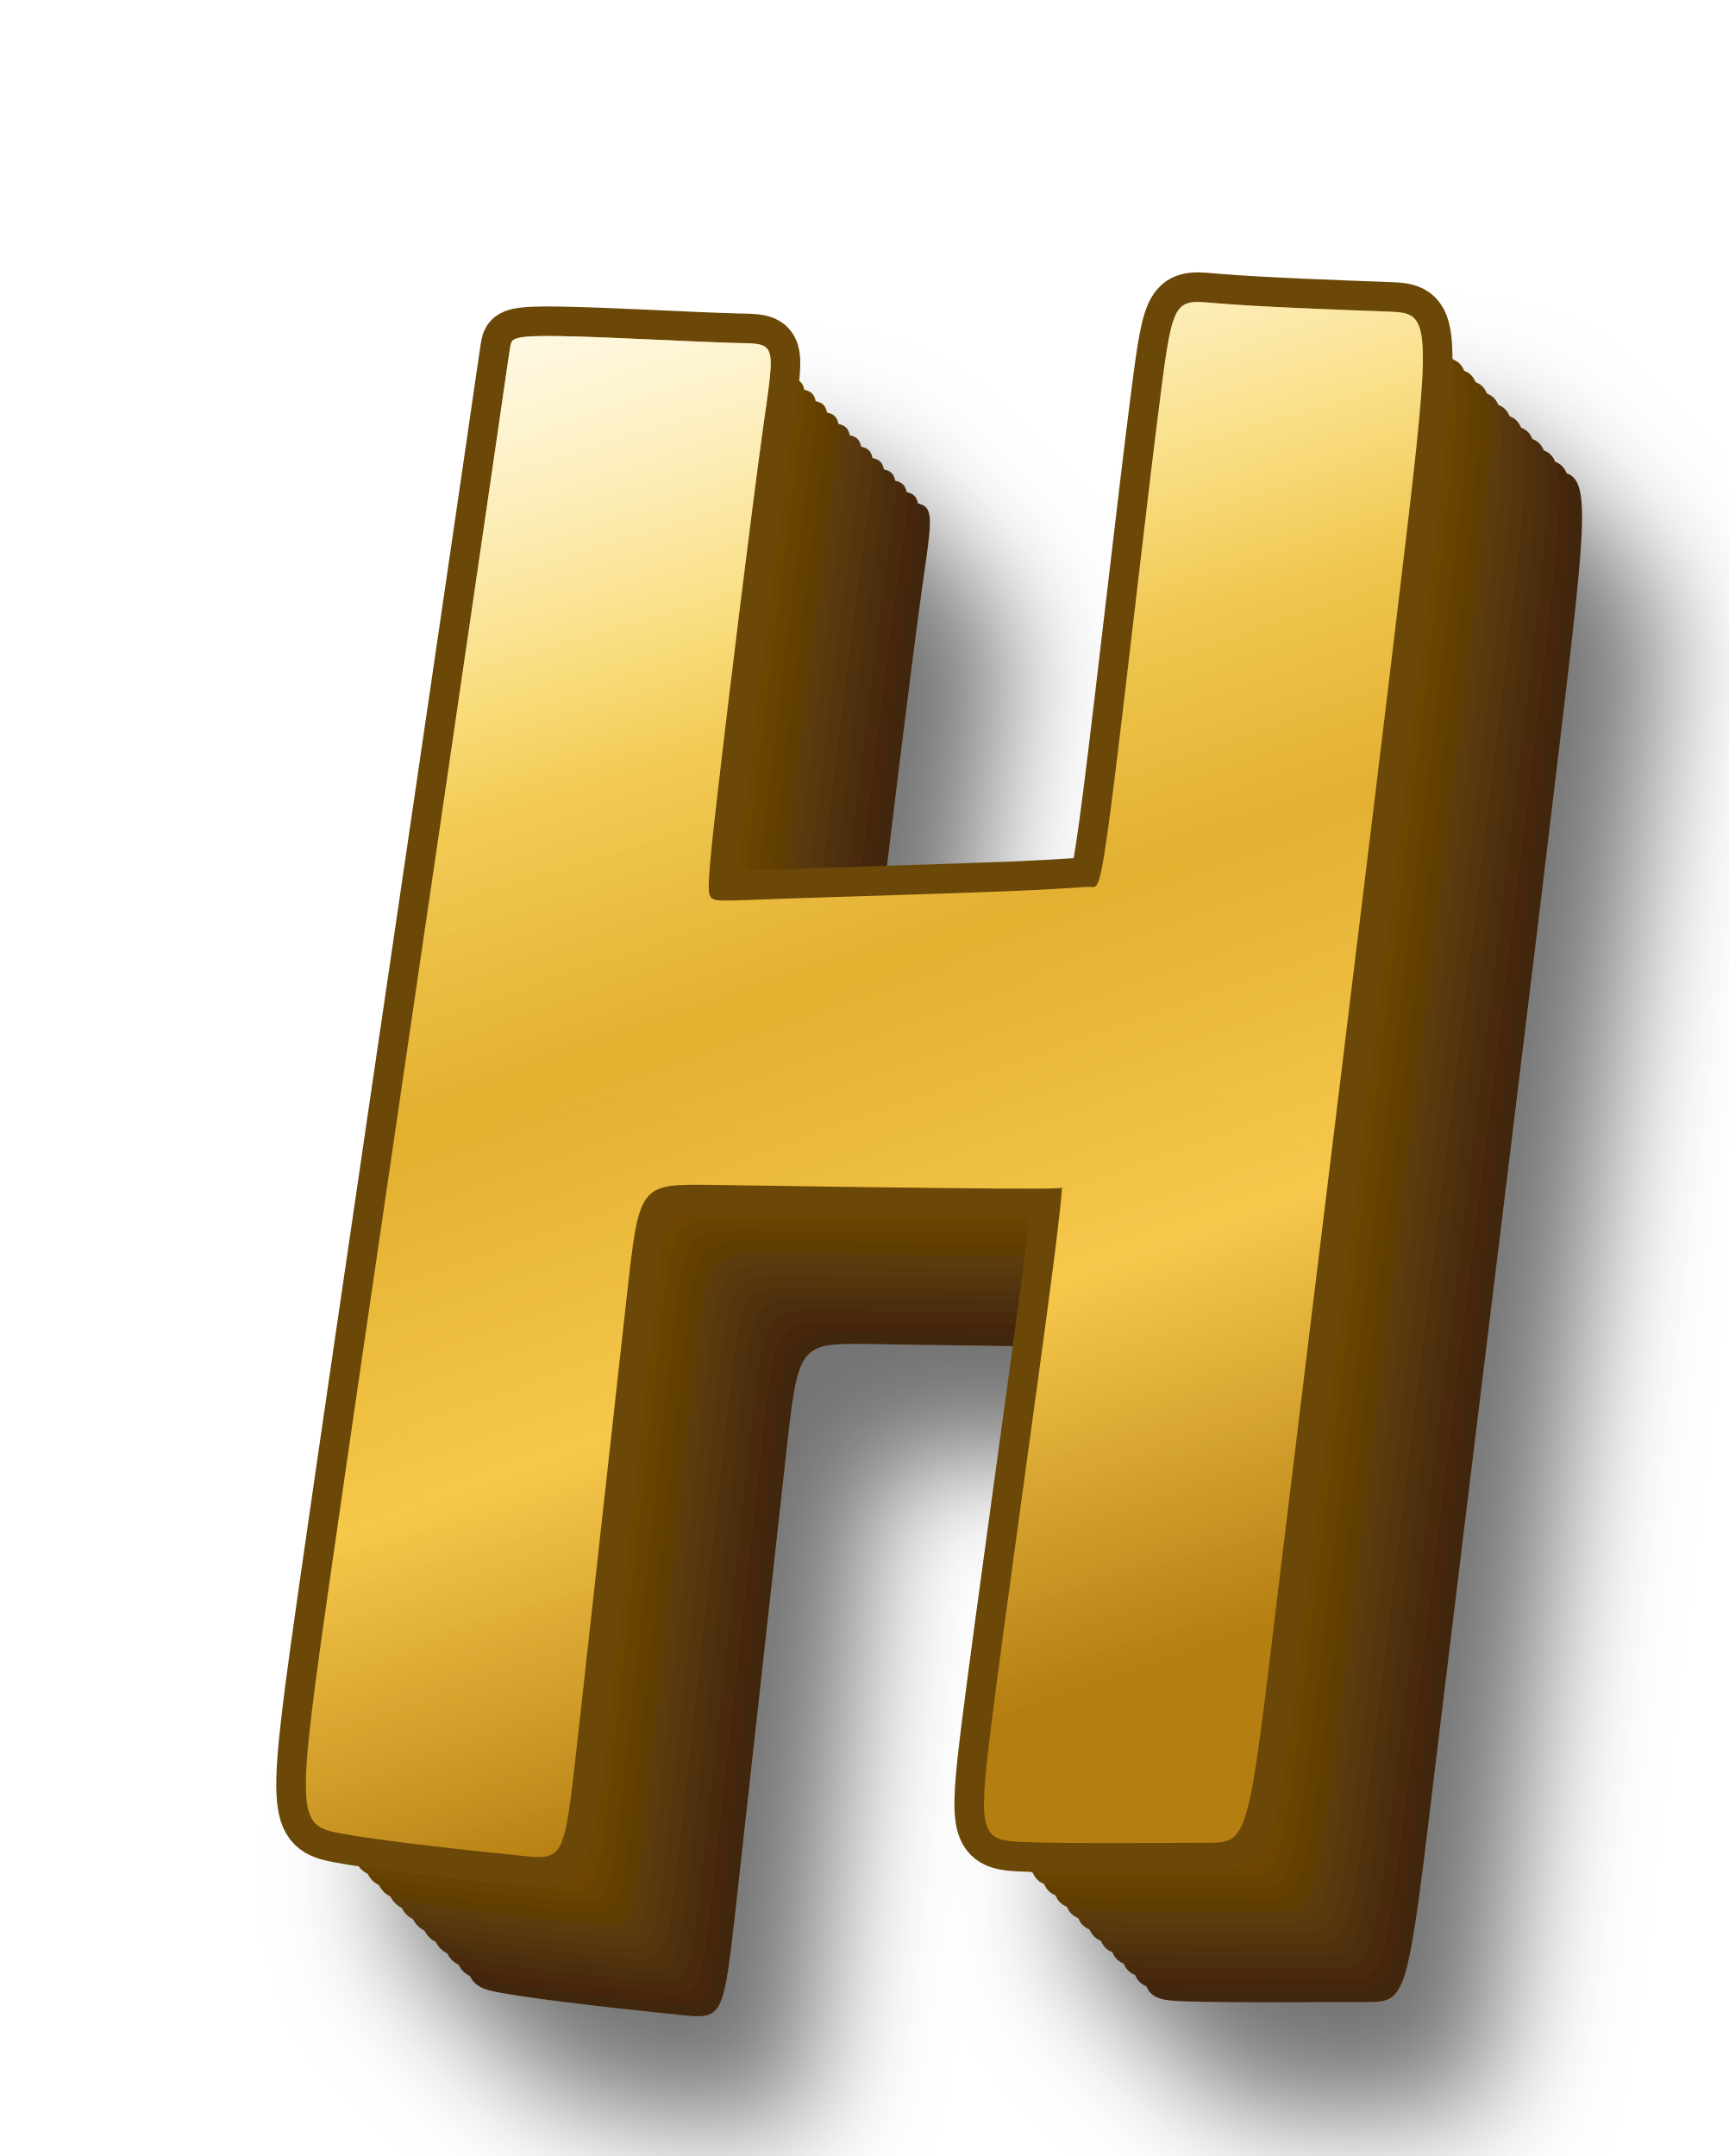
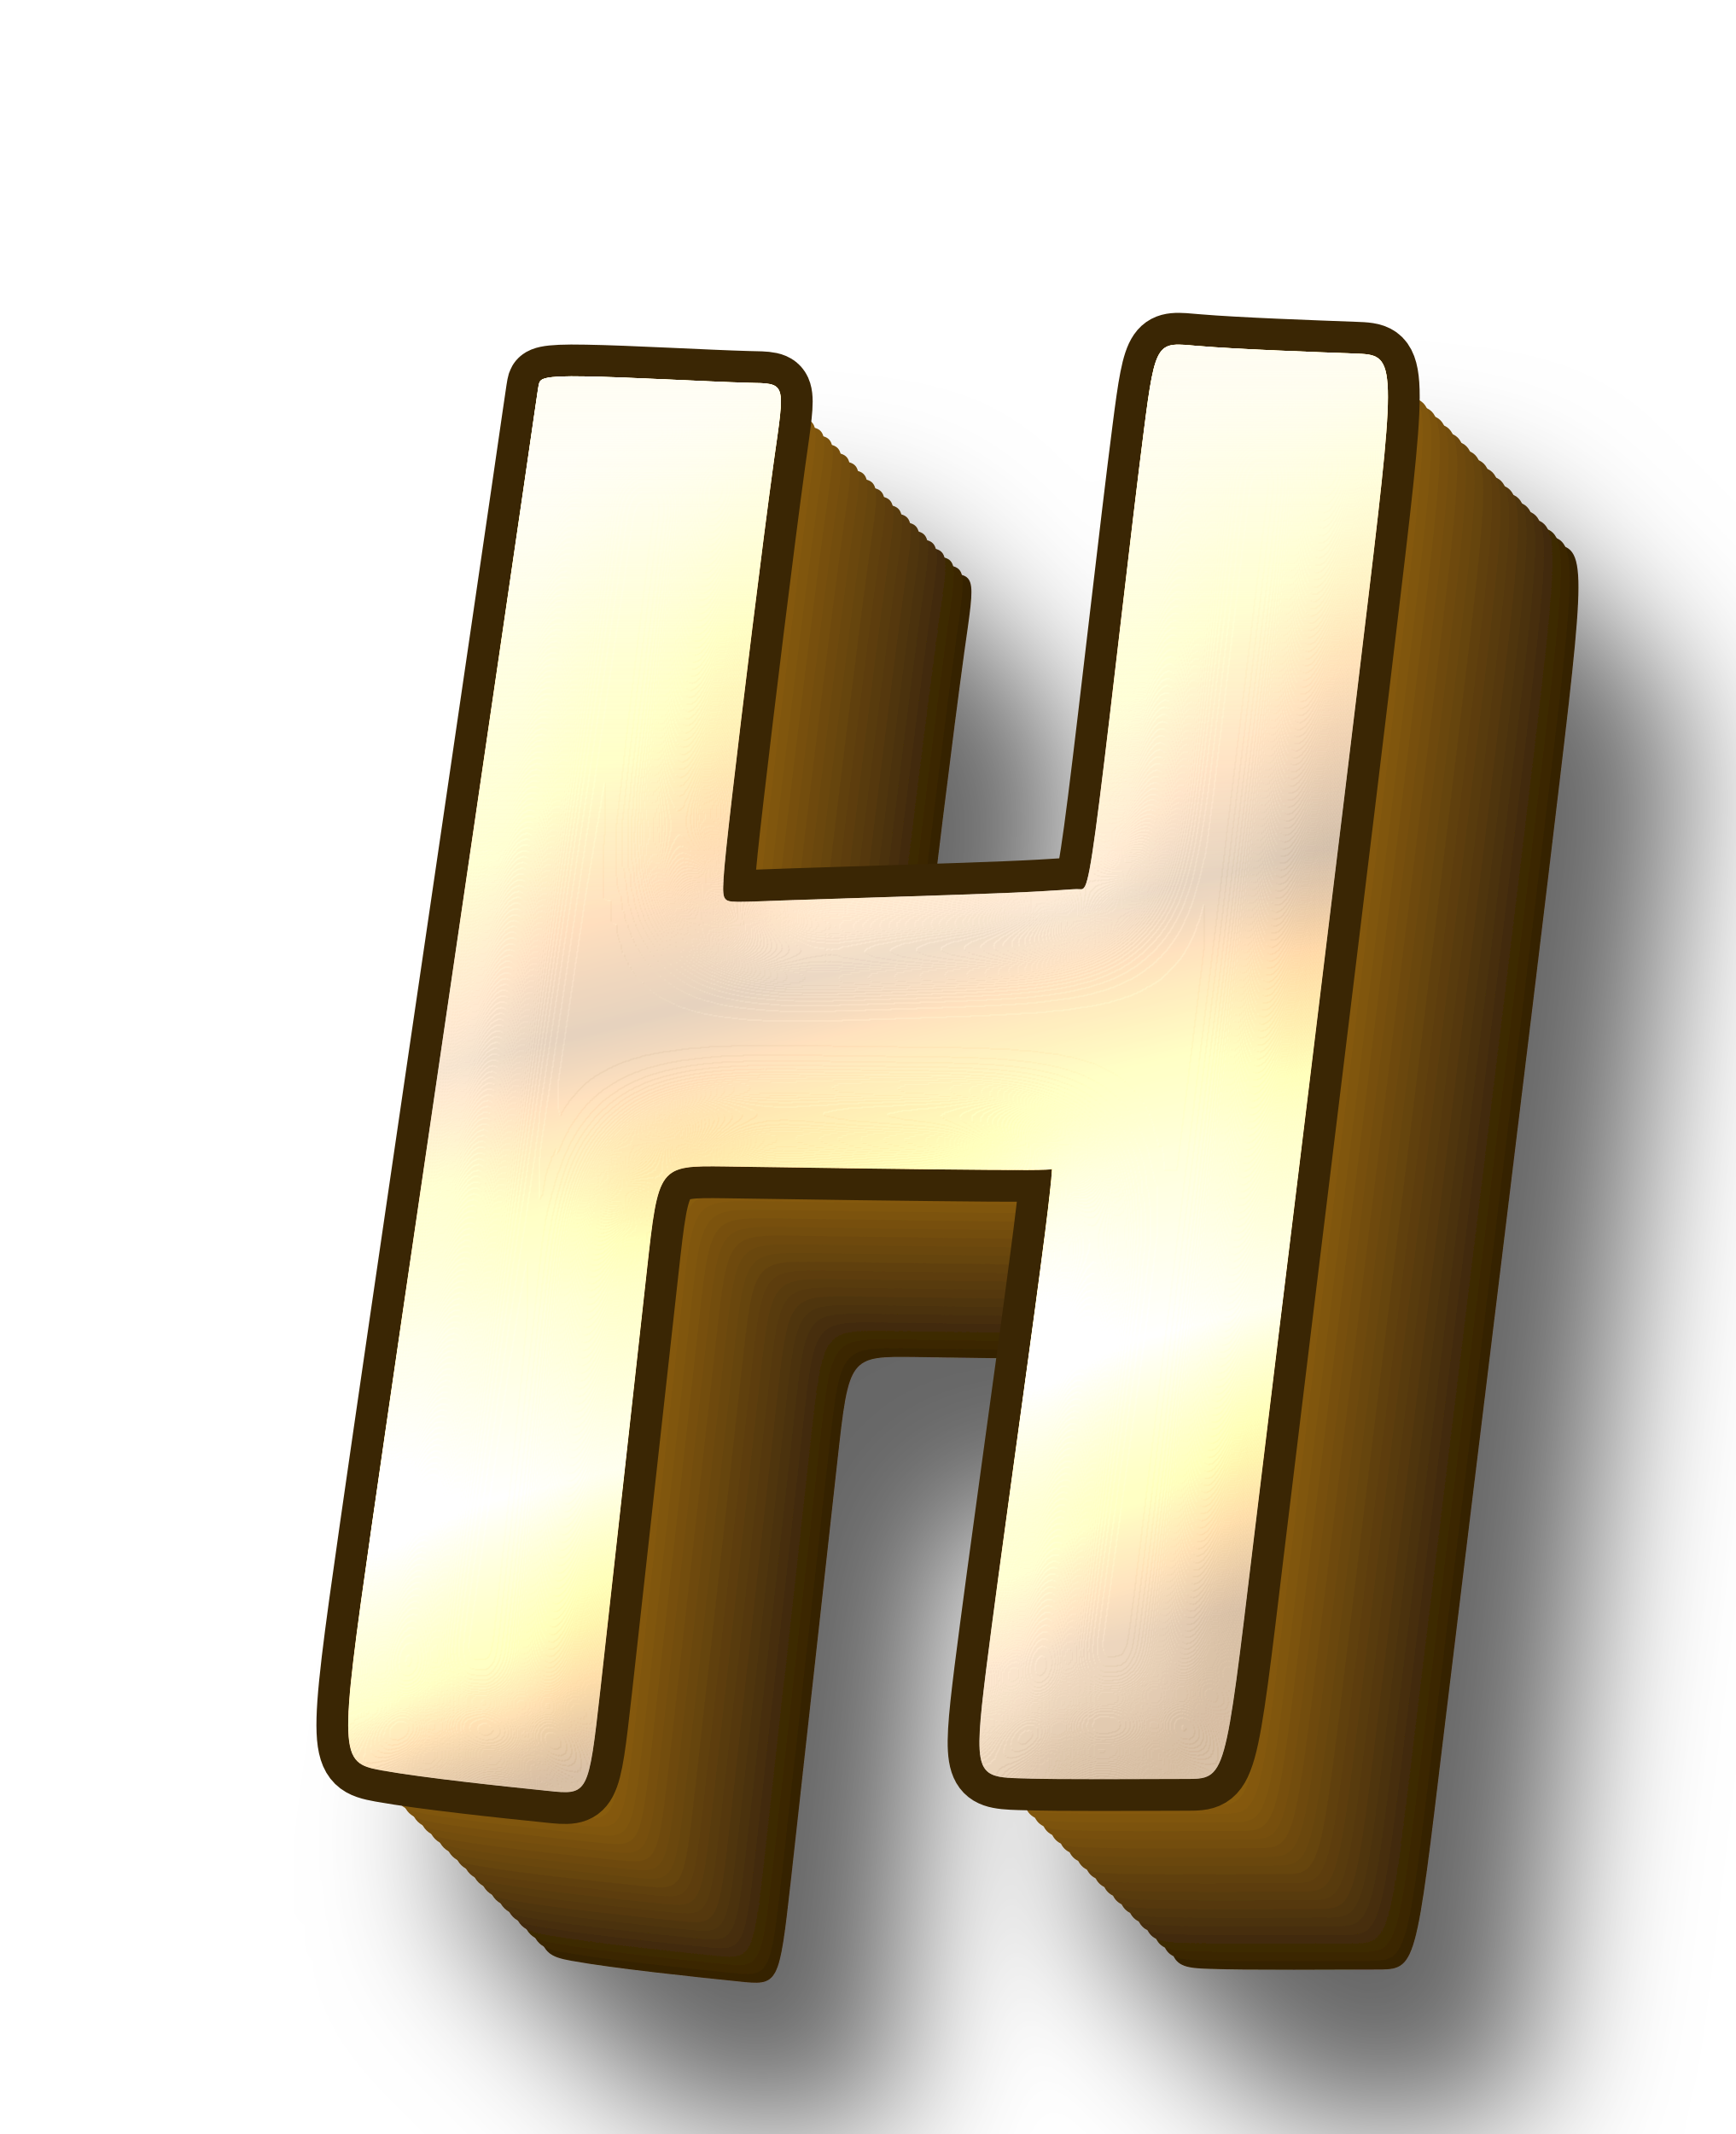
- <svg xmlns="http://www.w3.org/2000/svg" viewBox="266.33 603.17 76.01 94.80">
+ <svg xmlns="http://www.w3.org/2000/svg" viewBox="263.33 600.17 82.01 100.80">
  <defs>
    <path id="f-9-H" d="M 290.97 617.95 C 292.95 617.98 296.79 618.20 298.66 618.25 C 300.52 618.29 300.42 618.16 299.88 622.01 C 299.35 625.85 298.39 633.68 297.91 637.83 C 297.43 641.97 297.43 642.42 297.59 642.62 C 297.75 642.83 298.07 642.78 300.67 642.69 C 303.26 642.60 308.14 642.46 310.82 642.35 C 313.51 642.24 314.00 642.15 314.31 642.17 C 314.61 642.19 314.72 642.33 315.27 637.98 C 315.82 633.64 316.81 624.81 317.37 620.49 C 317.92 616.17 318.02 616.35 319.91 616.51 C 321.79 616.67 325.46 616.80 327.34 616.87 C 329.23 616.94 329.34 616.94 328.00 628.16 C 326.67 639.39 323.89 661.84 322.54 673.04 C 321.19 684.24 321.26 684.20 319.34 684.20 C 317.42 684.20 313.51 684.24 311.48 684.17 C 309.45 684.11 309.31 683.92 309.91 679.08 C 310.52 674.24 311.87 664.73 312.49 660.00 C 313.12 655.27 313.01 655.32 313.03 655.36 C 313.04 655.41 313.19 655.45 310.11 655.43 C 307.03 655.41 300.74 655.32 297.59 655.27 C 294.44 655.23 294.44 655.23 293.89 660.18 C 293.34 665.14 292.24 675.05 291.69 680.01 C 291.13 684.97 291.13 684.97 289.18 684.76 C 287.22 684.56 283.31 684.15 281.33 683.79 C 279.36 683.43 279.33 683.11 280.88 672.31 C 282.43 661.51 285.58 640.23 287.15 629.47 C 288.73 618.71 288.74 618.47 288.80 618.27 C 288.87 618.07 288.99 617.91 290.97 617.95 Z" fill-rule="evenodd" />
-     <linearGradient id="g-9-H" x1="0" y1="0" x2="0.25" y2="1">
-       <stop offset="0" stop-color="#FFF0B4" />
-       <stop offset="0.28" stop-color="#F7CF4A" />
-       <stop offset="0.52" stop-color="#E0A81C" />
-       <stop offset="0.75" stop-color="#F5C542" />
-       <stop offset="1" stop-color="#B57E11" />
+     <linearGradient id="metal-9-H" x1="0" y1="0" x2="0.18" y2="1">
+       <stop offset="0" stop-color="#FFFBE8" />
+       <stop offset="0.09" stop-color="#FFEFB0" />
+       <stop offset="0.2" stop-color="#FBD86A" />
+       <stop offset="0.32" stop-color="#E8B02C" />
+       <stop offset="0.43" stop-color="#A9700C" />
+       <stop offset="0.5" stop-color="#7A4E05" />
+       <stop offset="0.57" stop-color="#C98F14" />
+       <stop offset="0.68" stop-color="#FBDE7C" />
+       <stop offset="0.8" stop-color="#FFF0B8" />
+       <stop offset="0.9" stop-color="#E8B93A" />
+       <stop offset="1" stop-color="#8A5B06" />
    </linearGradient>
-     <linearGradient id="luz-9-H" x1="0" y1="0" x2="0.2" y2="1">
-       <stop offset="0" stop-color="#fff" stop-opacity="0.85" />
-       <stop offset="0.35" stop-color="#fff" stop-opacity="0.12" />
-       <stop offset="1" stop-color="#fff" stop-opacity="0" />
+     <filter id="bisel-9-H" x="-40%" y="-40%" width="200%" height="200%">
+       <feGaussianBlur in="SourceAlpha" stdDeviation="2.4" result="relevo" />
+       <feSpecularLighting in="relevo" surfaceScale="4.5" specularConstant="1.25" specularExponent="22" lighting-color="#FFF6DC" result="luz">
+         <feDistantLight azimuth="228" elevation="62" />
+       </feSpecularLighting>
+       <feComposite in="luz" in2="SourceAlpha" operator="in" result="luzCortada" />
+       <feComposite in="SourceGraphic" in2="luzCortada" operator="arithmetic" k1="0" k2="1" k3="0.92" k4="0" />
+     </filter>
+     <linearGradient id="fio-9-H" x1="0" y1="0" x2="0" y2="0.4">
+       <stop offset="0" stop-color="#FFFDF2" stop-opacity="0.95" />
+       <stop offset="0.5" stop-color="#FFFDF2" stop-opacity="0.25" />
+       <stop offset="1" stop-color="#FFFDF2" stop-opacity="0" />
    </linearGradient>
-     <filter id="sombra-9-H" x="-30%" y="-30%" width="180%" height="180%">
-       <feDropShadow dx="3.5" dy="4.9" stdDeviation="2.6" flood-color="#000" flood-opacity="0.55" />
+     <filter id="sombra-9-H" x="-40%" y="-40%" width="200%" height="200%">
+       <feDropShadow dx="5.0" dy="7.2" stdDeviation="3.4" flood-color="#000" flood-opacity="0.6" />
    </filter>
  </defs>
  <g filter="url(#sombra-9-H)">
-     <use href="#f-9-H" x="7.00" y="7.00" fill="#412608" />
-     <use href="#f-9-H" x="6.50" y="6.50" fill="#442807" />
-     <use href="#f-9-H" x="6.00" y="6.00" fill="#482b07" />
-     <use href="#f-9-H" x="5.50" y="5.50" fill="#4c2e07" />
-     <use href="#f-9-H" x="5.00" y="5.00" fill="#503107" />
-     <use href="#f-9-H" x="4.50" y="4.50" fill="#543407" />
-     <use href="#f-9-H" x="4.00" y="4.00" fill="#583707" />
-     <use href="#f-9-H" x="3.50" y="3.50" fill="#5c3a07" />
-     <use href="#f-9-H" x="3.00" y="3.00" fill="#603c06" />
-     <use href="#f-9-H" x="2.50" y="2.50" fill="#643f06" />
-     <use href="#f-9-H" x="2.00" y="2.00" fill="#684206" />
-     <use href="#f-9-H" x="1.50" y="1.50" fill="#6c4506" />
-     <use href="#f-9-H" x="1.00" y="1.00" fill="#704806" />
-     <use href="#f-9-H" x="0.50" y="0.50" fill="#744b06" />
+     <use href="#f-9-H" x="9.00" y="9.00" fill="#362306" />
+     <use href="#f-9-H" x="8.59" y="8.59" fill="#3a2606" />
+     <use href="#f-9-H" x="8.18" y="8.18" fill="#3e2906" />
+     <use href="#f-9-H" x="7.77" y="7.77" fill="#432c07" />
+     <use href="#f-9-H" x="7.36" y="7.36" fill="#472f07" />
+     <use href="#f-9-H" x="6.95" y="6.95" fill="#4b3207" />
+     <use href="#f-9-H" x="6.55" y="6.55" fill="#503508" />
+     <use href="#f-9-H" x="6.14" y="6.14" fill="#543808" />
+     <use href="#f-9-H" x="5.73" y="5.73" fill="#583b08" />
+     <use href="#f-9-H" x="5.32" y="5.32" fill="#5d3e09" />
+     <use href="#f-9-H" x="4.91" y="4.91" fill="#614109" />
+     <use href="#f-9-H" x="4.50" y="4.50" fill="#66440a" />
+     <use href="#f-9-H" x="4.09" y="4.09" fill="#6a470a" />
+     <use href="#f-9-H" x="3.68" y="3.68" fill="#6e4a0a" />
+     <use href="#f-9-H" x="3.27" y="3.27" fill="#734d0b" />
+     <use href="#f-9-H" x="2.86" y="2.86" fill="#77500b" />
+     <use href="#f-9-H" x="2.45" y="2.45" fill="#7b530b" />
+     <use href="#f-9-H" x="2.05" y="2.05" fill="#80560c" />
+     <use href="#f-9-H" x="1.64" y="1.64" fill="#84590c" />
+     <use href="#f-9-H" x="1.23" y="1.23" fill="#885c0c" />
+     <use href="#f-9-H" x="0.82" y="0.82" fill="#8d5f0d" />
+     <use href="#f-9-H" x="0.41" y="0.41" fill="#91620d" />
  </g>
-   <use href="#f-9-H" fill="#6B4708" stroke="#6B4708" stroke-width="2.6" stroke-linejoin="round" />
-   <use href="#f-9-H" fill="url(#g-9-H)" />
-   <use href="#f-9-H" fill="url(#luz-9-H)" />
+   <use href="#f-9-H" fill="#3A2604" stroke="#3A2604" stroke-width="3" stroke-linejoin="round" />
+   <g filter="url(#bisel-9-H)">
+     <use href="#f-9-H" fill="url(#metal-9-H)" />
+   </g>
+   <use href="#f-9-H" fill="url(#fio-9-H)" />
</svg>
